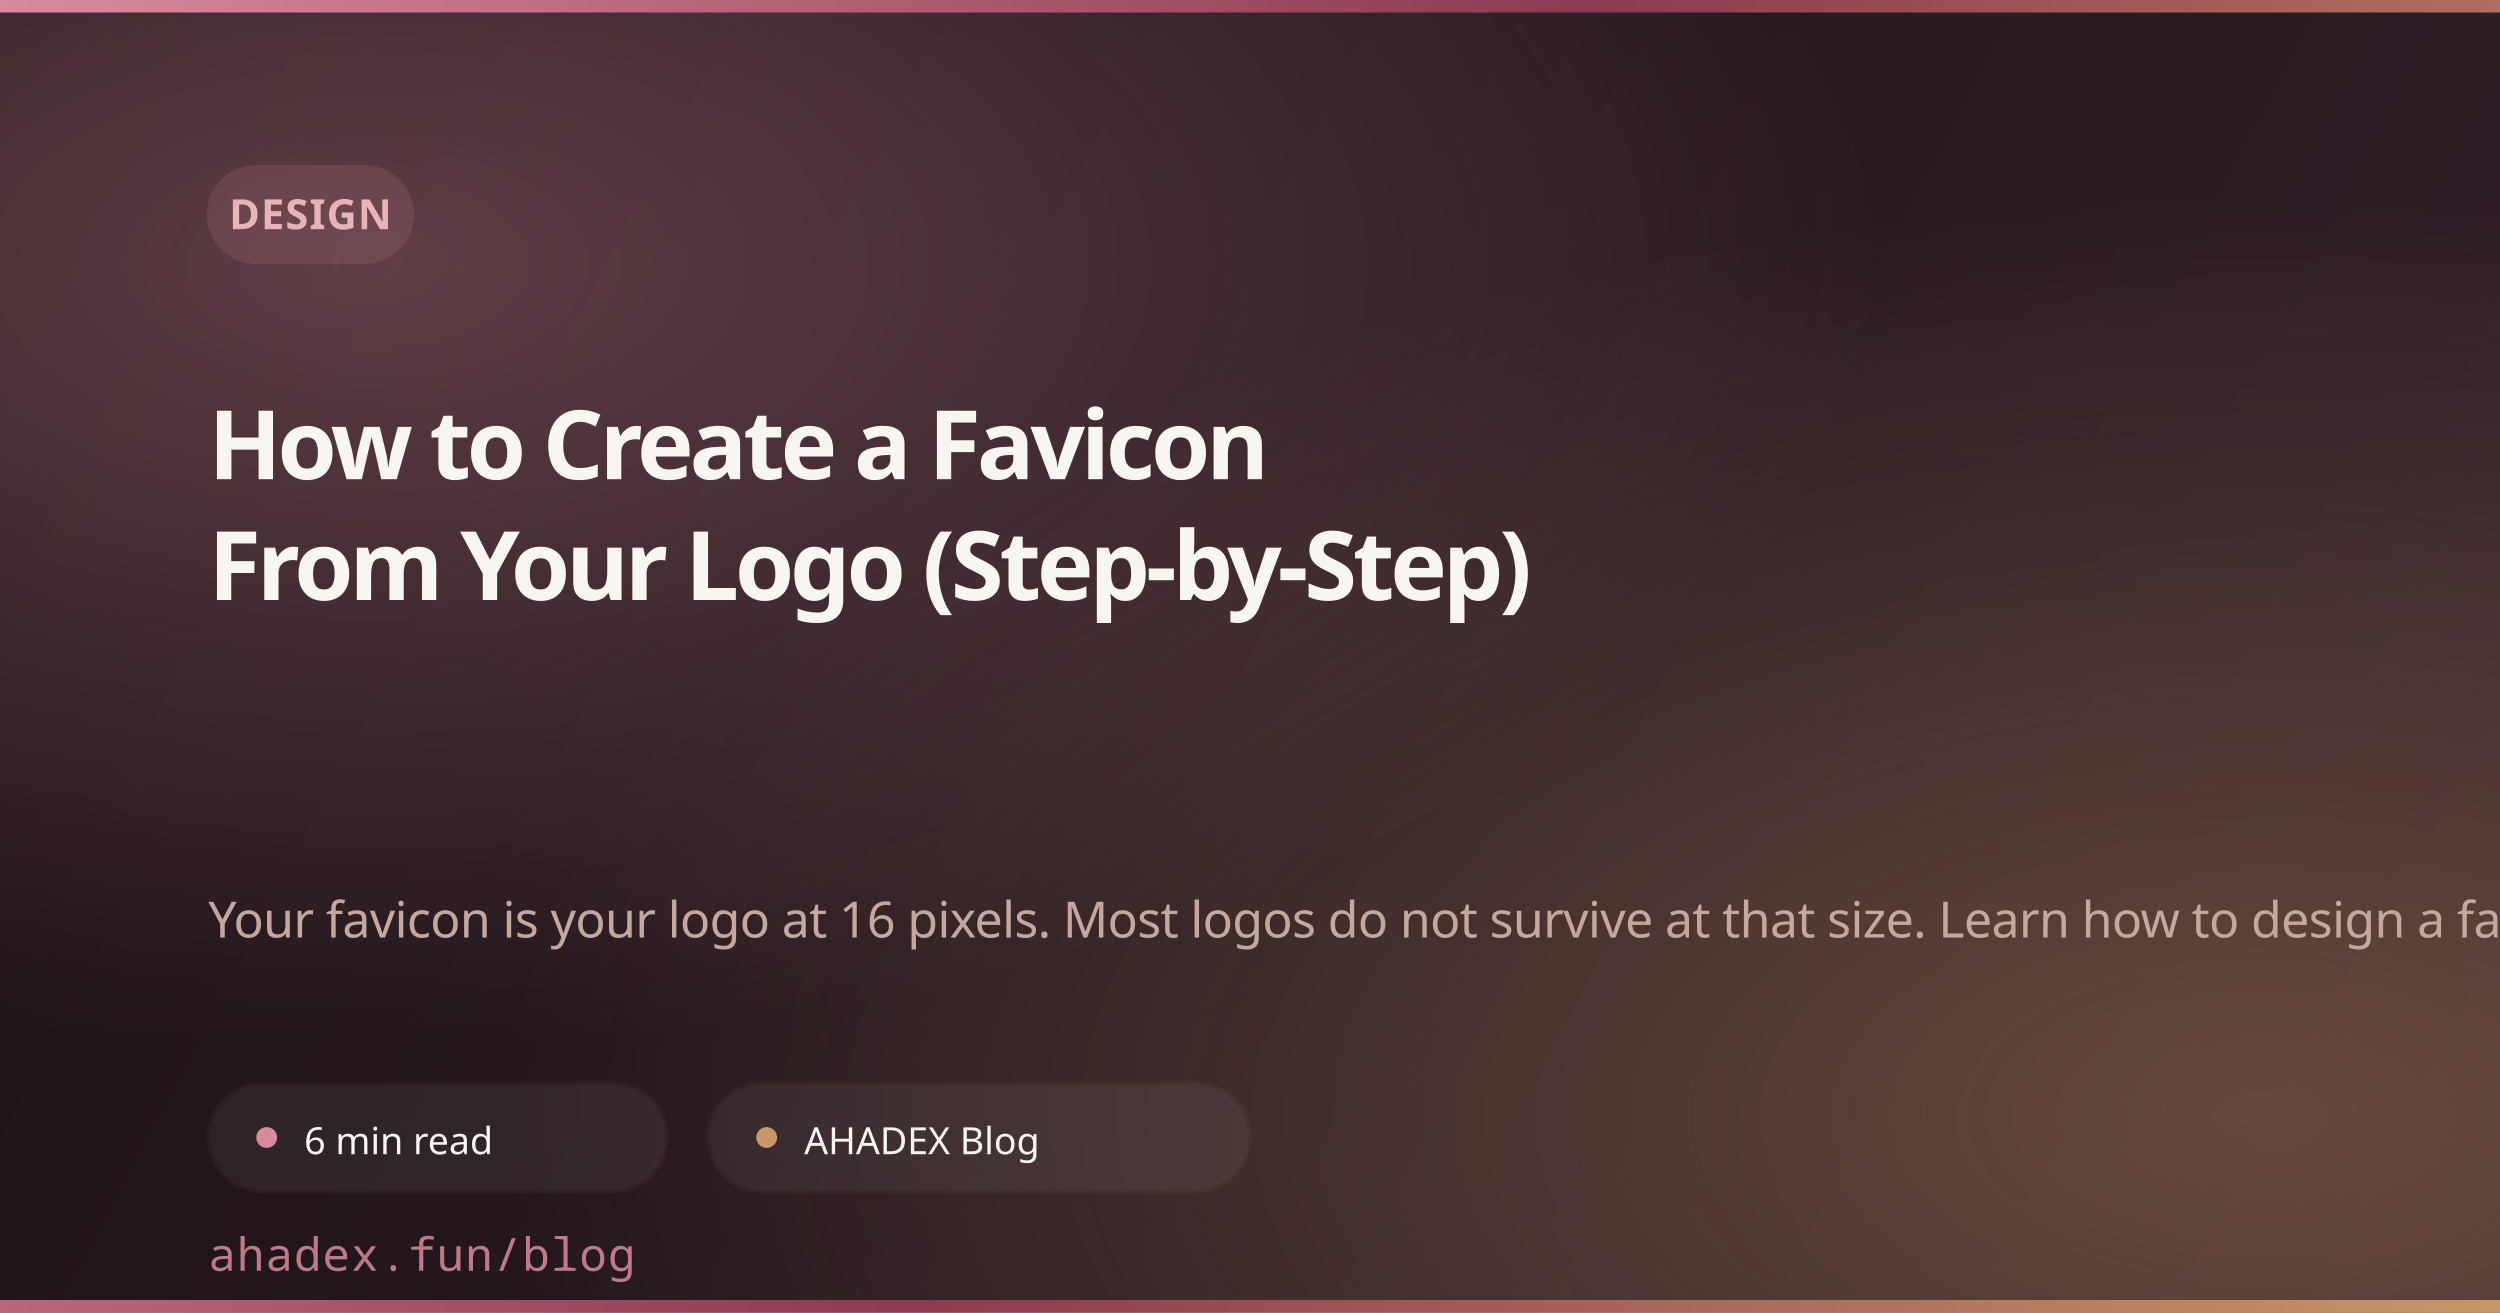
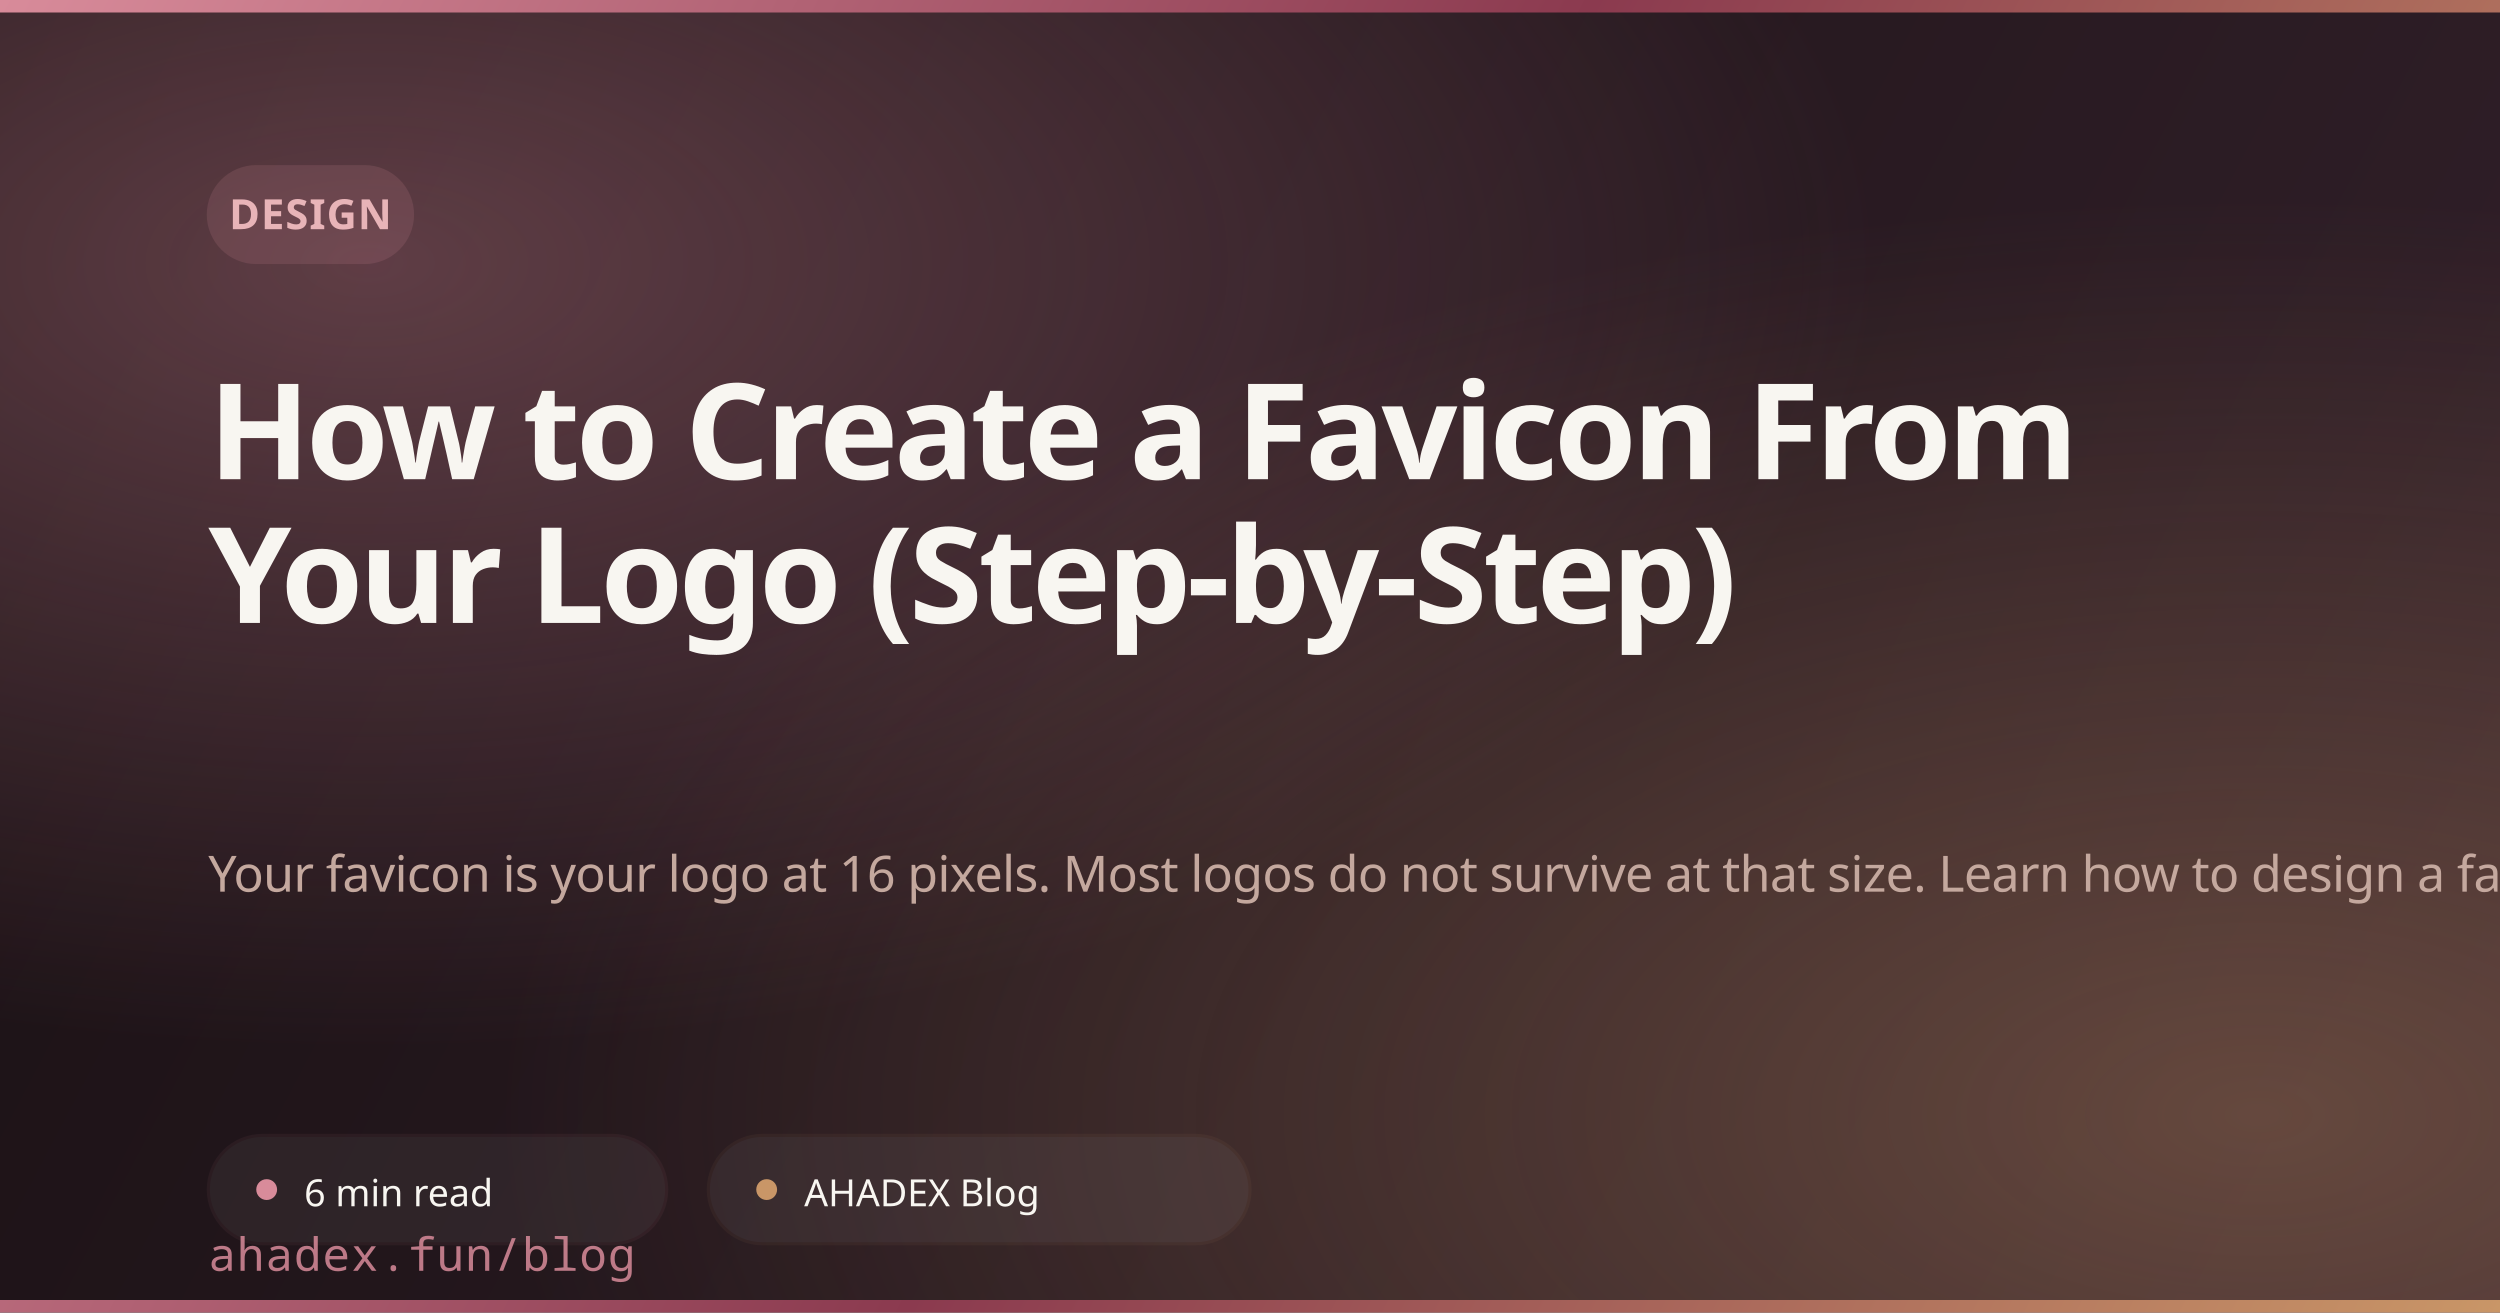
<svg xmlns="http://www.w3.org/2000/svg" viewBox="0 0 1200 630" width="1200" height="630" fill="none">
  <defs>
    <linearGradient id="bg" x1="0" y1="0" x2="1200" y2="630" gradientUnits="userSpaceOnUse">
      <stop offset="0%" stop-color="#1A1114" />
      <stop offset="100%" stop-color="#32202A" />
    </linearGradient>
    <linearGradient id="accent" x1="0" y1="0" x2="1200" y2="630" gradientUnits="userSpaceOnUse">
      <stop offset="0%" stop-color="#D88B9A" />
      <stop offset="50%" stop-color="#8B3A4F" />
      <stop offset="100%" stop-color="#C99667" />
    </linearGradient>
    <radialGradient id="glow1" cx="0.15" cy="0.2" r="0.6">
      <stop offset="0%" stop-color="#D88B9A" stop-opacity="0.35" />
      <stop offset="100%" stop-color="#D88B9A" stop-opacity="0" />
    </radialGradient>
    <radialGradient id="glow2" cx="0.9" cy="0.85" r="0.7">
      <stop offset="0%" stop-color="#C99667" stop-opacity="0.35" />
      <stop offset="100%" stop-color="#C99667" stop-opacity="0" />
    </radialGradient>
  </defs>
  <rect width="1200" height="630" fill="url(#bg)" />
  <rect width="1200" height="630" fill="url(#glow1)" />
  <rect width="1200" height="630" fill="url(#glow2)" />
  <rect x="0" y="0" width="1200" height="6" fill="url(#accent)" />
  <rect x="0" y="624" width="1200" height="6" fill="url(#accent)" />
  <rect x="100" y="80" width="98" height="46" rx="23" fill="#D88B9A" opacity="0.15" stroke="#D88B9A" stroke-width="1.5" />
  <text x="149" y="110" text-anchor="middle" font-family="'Noto Sans','Droid Sans',system-ui,sans-serif" font-size="20" font-weight="600" fill="#E8B4B8" letter-spacing="0.5">DESIGN</text>
  <text x="1080" y="130" text-anchor="middle" font-family="'Noto Color Emoji','Noto Sans',sans-serif" font-size="72" opacity="0.85">⭐</text>
-   <text x="100" y="230" font-family="'Noto Sans','Droid Sans',system-ui,sans-serif" font-size="46" font-weight="800" fill="#F8F6F1" letter-spacing="-2">How to Create a Favicon</text>
-   <text x="100" y="288" font-family="'Noto Sans','Droid Sans',system-ui,sans-serif" font-size="46" font-weight="800" fill="#F8F6F1" letter-spacing="-2">From Your Logo (Step-by-Step)</text>
-   <text x="100" y="450" font-family="'Noto Sans','Droid Sans',system-ui,sans-serif" font-size="24" font-weight="400" fill="#C4A89E" letter-spacing="-0.3">Your favicon is your logo at 16 pixels. Most logos do not survive at that size. Learn how to design a favicon…</text>
-   <g transform="translate(100, 520)">
+   <text x="100" y="230" font-family="'Noto Sans','Droid Sans',system-ui,sans-serif" font-size="64" font-weight="800" fill="#F8F6F1" letter-spacing="-2">How to Create a Favicon From</text>
+   <text x="100" y="299" font-family="'Noto Sans','Droid Sans',system-ui,sans-serif" font-size="64" font-weight="800" fill="#F8F6F1" letter-spacing="-2">Your Logo (Step-by-Step)</text>
+   <text x="100" y="428" font-family="'Noto Sans','Droid Sans',system-ui,sans-serif" font-size="24" font-weight="400" fill="#C4A89E" letter-spacing="-0.3">Your favicon is your logo at 16 pixels. Most logos do not survive at that size. Learn how to design a favicon…</text>
+   <g transform="translate(100, 545)">
    <rect x="0" y="0" width="220" height="52" rx="26" fill="#FFFFFF" opacity="0.06" stroke="#D88B9A" stroke-width="1.5" />
    <circle cx="28" cy="26" r="5" fill="#D88B9A" />
    <text x="46" y="34" font-family="'Noto Sans','Droid Sans',sans-serif" font-size="18" font-weight="500" fill="#F8F6F1">6 min read</text>
    <rect x="240" y="0" width="260" height="52" rx="26" fill="#FFFFFF" opacity="0.06" stroke="#C99667" stroke-width="1.5" />
    <circle cx="268" cy="26" r="5" fill="#C99667" />
    <text x="286" y="34" font-family="'Noto Sans','Droid Sans',sans-serif" font-size="18" font-weight="500" fill="#F8F6F1">AHADEX Blog</text>
  </g>
  <text x="100" y="610" font-family="'Noto Sans Mono','Droid Sans Mono',monospace" font-size="22" font-weight="500" fill="#D88B9A" letter-spacing="0.5" opacity="0.85">ahadex.fun/blog</text>
</svg>
